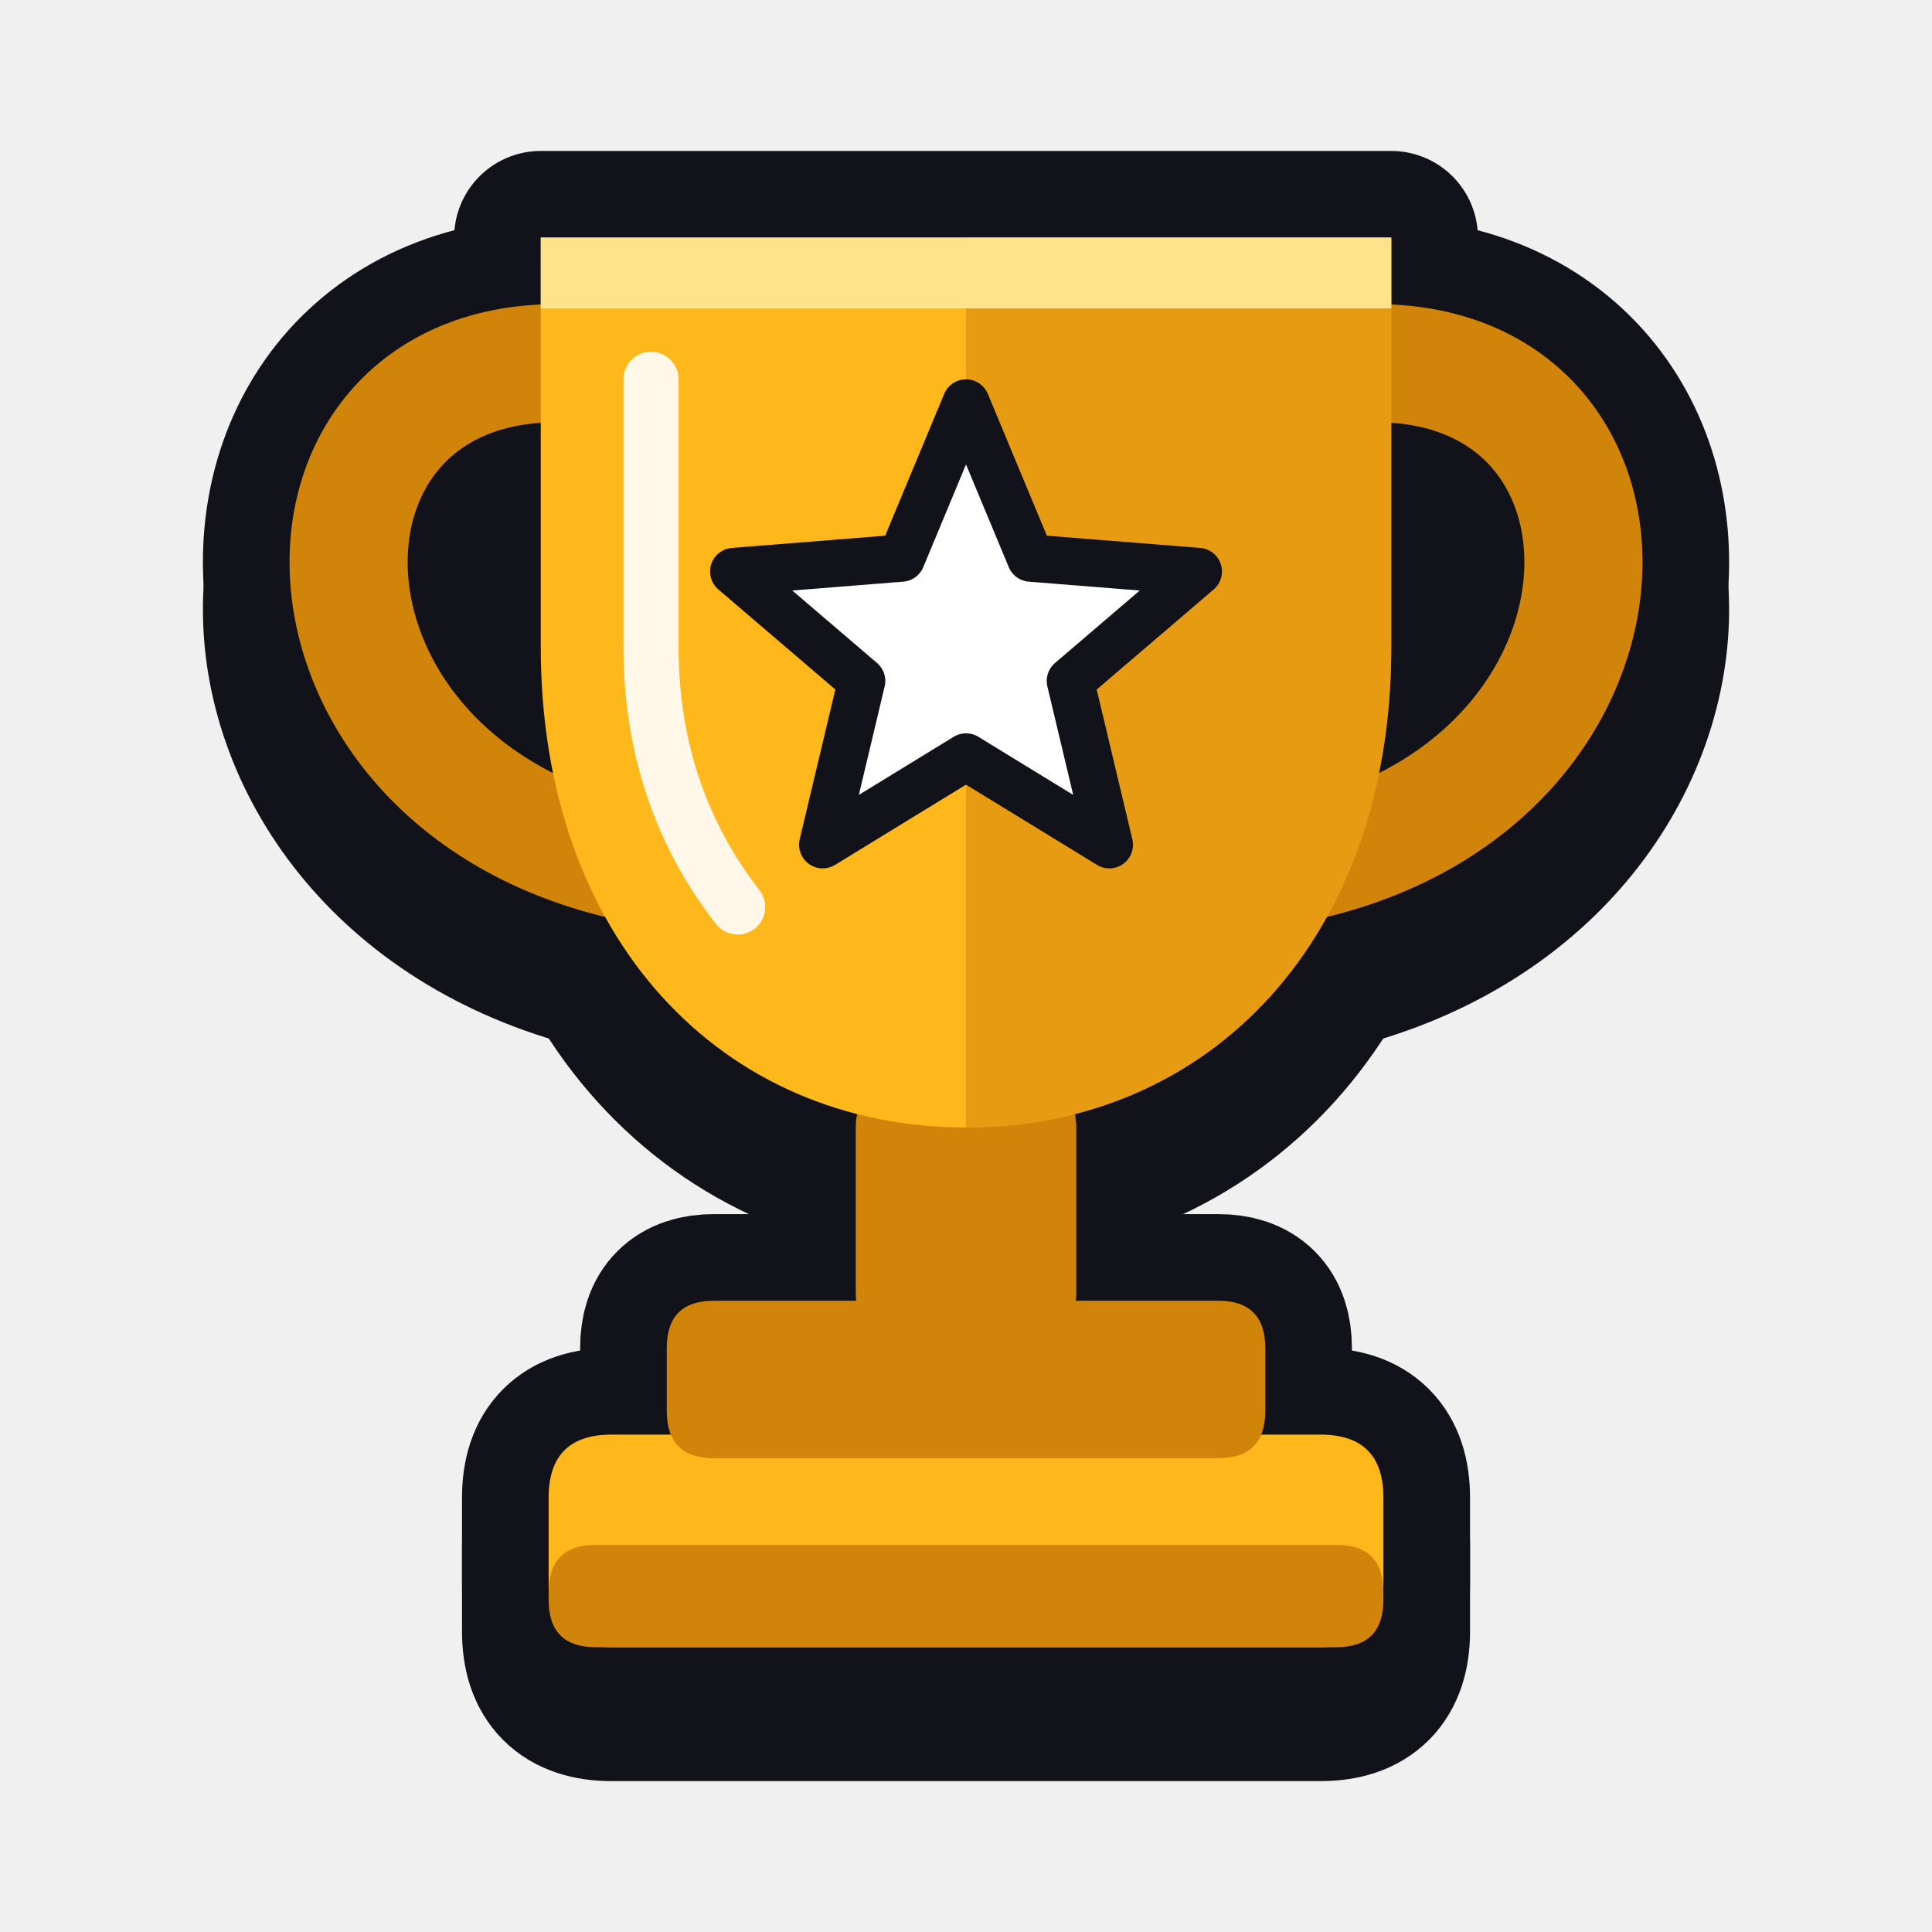
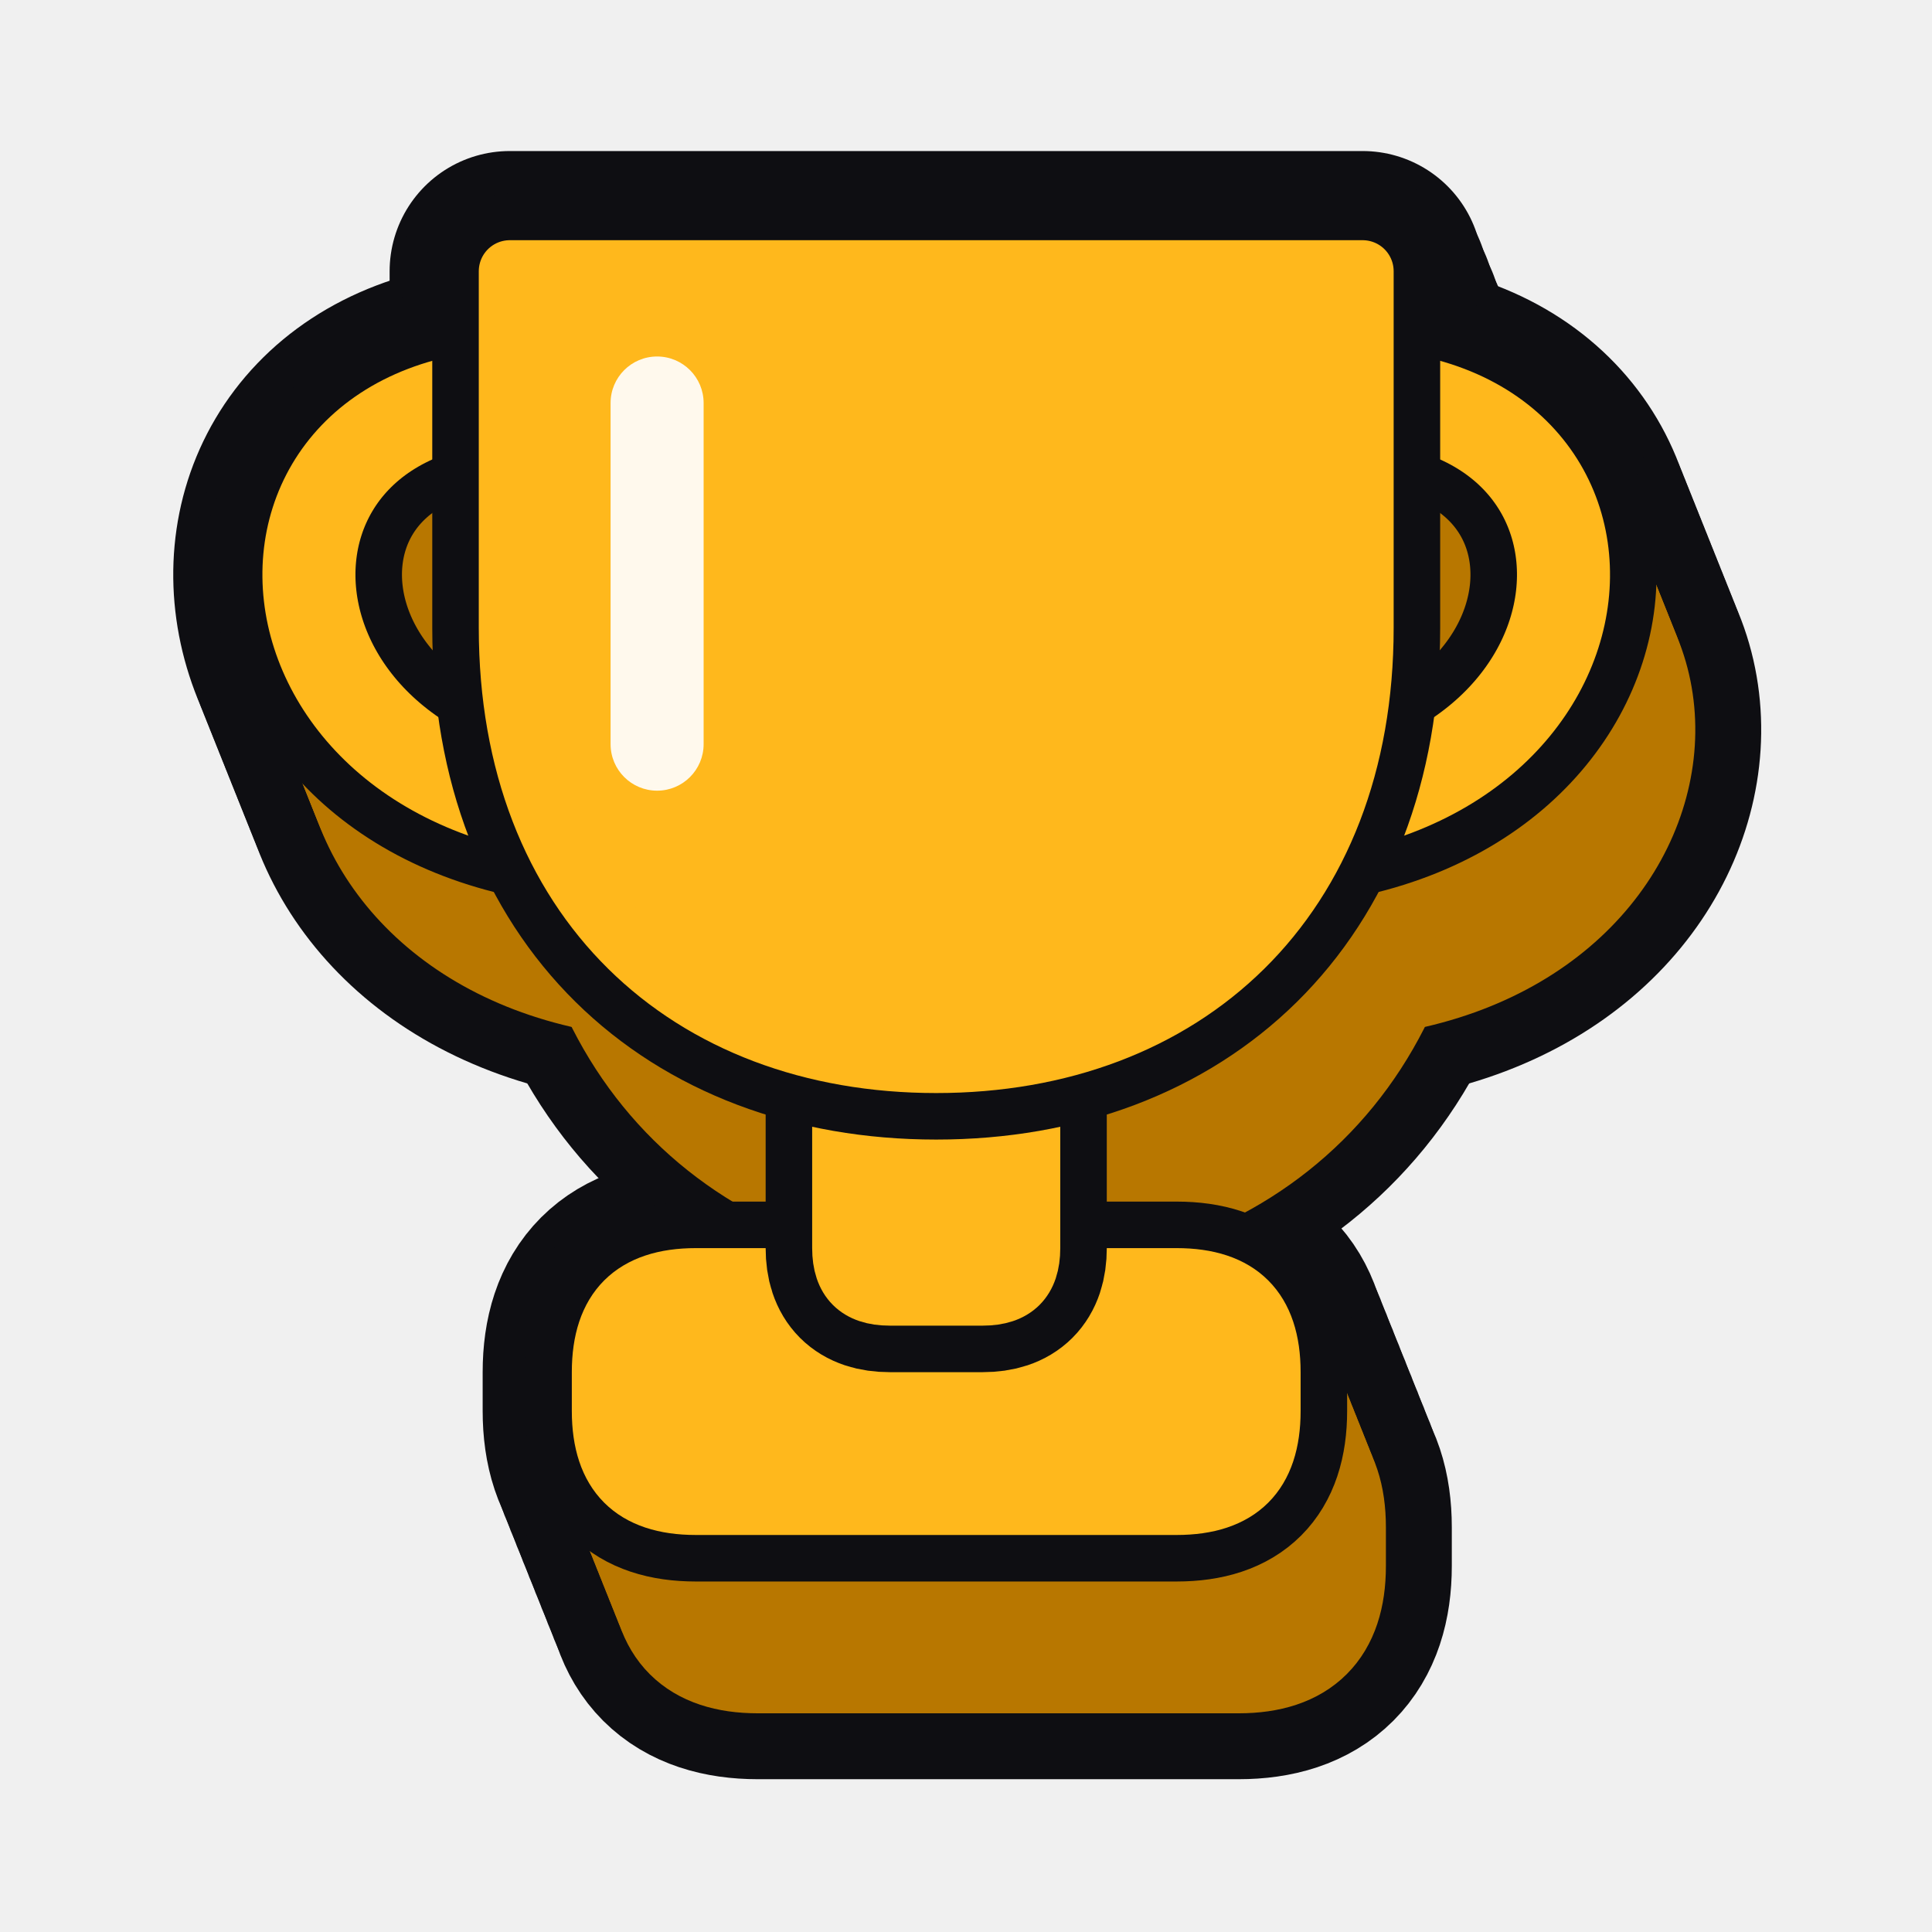
<svg xmlns="http://www.w3.org/2000/svg" viewBox="0 0 512 512" width="512" height="512">
-   <g id="fit" transform="translate(-11.13 -33.04) scale(1.0435)">
-     <g fill="#12131A" stroke="#12131A" stroke-width="44" stroke-linejoin="round" stroke-linecap="round">
-       <g transform="translate(0 12)">
-         <path d="M148 92 H364 V196 C364 270 318 318 256 318 C194 318 148 270 148 196 Z" />
-         <path d="M238 308 H274 Q284 308 284 318 V360 Q284 370 274 370 H238 Q228 370 228 360 V318 Q228 308 238 308 Z" />
-         <path d="M192 362 H320 Q332 362 332 374 V390 Q332 402 320 402 H192 Q180 402 180 390 V374 Q180 362 192 362 Z" />
-         <path d="M166 396 H346 Q362 396 362 412 V434 Q362 450 346 450 H166 Q150 450 150 434 V412 Q150 396 166 396 Z" />
-         <path d="M156 124 C76 120 78 236 178 252" fill="none" stroke-width="74" />
-         <path d="M356 124 C436 120 434 236 334 252" fill="none" stroke-width="74" />
-       </g>
-       <path d="M148 92 H364 V196 C364 270 318 318 256 318 C194 318 148 270 148 196 Z" />
-       <path d="M238 308 H274 Q284 308 284 318 V360 Q284 370 274 370 H238 Q228 370 228 360 V318 Q228 308 238 308 Z" />
-       <path d="M192 362 H320 Q332 362 332 374 V390 Q332 402 320 402 H192 Q180 402 180 390 V374 Q180 362 192 362 Z" />
-       <path d="M166 396 H346 Q362 396 362 412 V434 Q362 450 346 450 H166 Q150 450 150 434 V412 Q150 396 166 396 Z" />
-       <path d="M156 124 C76 120 78 236 178 252" fill="none" stroke-width="74" />
-       <path d="M356 124 C436 120 434 236 334 252" fill="none" stroke-width="74" />
+   <g id="fit" transform="translate(-89.07 -100.93) scale(1.3171)">
+     <g transform="translate(256 256) scale(0.78) translate(-256 -256)">
+       <g transform="translate(0.0 0)">
+         <path d="M150 128 C70 128 76 230 168 236" fill="none" stroke="#0E0E12" stroke-width="70" stroke-linejoin="round" stroke-linecap="round" />
+         <path d="M362 128 C442 128 436 230 344 236" fill="none" stroke="#0E0E12" stroke-width="70" stroke-linejoin="round" stroke-linecap="round" />
+         <path d="M194 356 H318 Q342 356 342 380 V390 Q342 414 318 414 H194 Q170 414 170 390 V380 Q170 356 194 356 Z" fill="#0E0E12" fill-rule="nonzero" stroke="#0E0E12" stroke-width="62" stroke-linejoin="round" />
+         <path d="M244 290 H268 Q280 290 280 302 V348 Q280 360 268 360 H244 Q232 360 232 348 V302 Q232 290 244 290 Z" fill="#0E0E12" fill-rule="nonzero" stroke="#0E0E12" stroke-width="62" stroke-linejoin="round" />
+         <path d="M146 96 H366 V188 C366 258 320 300 256 300 C192 300 146 258 146 188 Z" fill="#0E0E12" fill-rule="nonzero" stroke="#0E0E12" stroke-width="62" stroke-linejoin="round" />
+       </g>
+       <g transform="translate(1.6 4)">
+         <path d="M150 128 C70 128 76 230 168 236" fill="none" stroke="#0E0E12" stroke-width="70" stroke-linejoin="round" stroke-linecap="round" />
+         <path d="M362 128 C442 128 436 230 344 236" fill="none" stroke="#0E0E12" stroke-width="70" stroke-linejoin="round" stroke-linecap="round" />
+         <path d="M194 356 H318 Q342 356 342 380 V390 Q342 414 318 414 H194 Q170 414 170 390 V380 Q170 356 194 356 Z" fill="#0E0E12" fill-rule="nonzero" stroke="#0E0E12" stroke-width="62" stroke-linejoin="round" />
+         <path d="M244 290 H268 Q280 290 280 302 V348 Q280 360 268 360 H244 Q232 360 232 348 V302 Q232 290 244 290 Z" fill="#0E0E12" fill-rule="nonzero" stroke="#0E0E12" stroke-width="62" stroke-linejoin="round" />
+         <path d="M146 96 H366 V188 C366 258 320 300 256 300 C192 300 146 258 146 188 Z" fill="#0E0E12" fill-rule="nonzero" stroke="#0E0E12" stroke-width="62" stroke-linejoin="round" />
+       </g>
+       <g transform="translate(3.2 8)">
+         <path d="M150 128 C70 128 76 230 168 236" fill="none" stroke="#0E0E12" stroke-width="70" stroke-linejoin="round" stroke-linecap="round" />
+         <path d="M362 128 C442 128 436 230 344 236" fill="none" stroke="#0E0E12" stroke-width="70" stroke-linejoin="round" stroke-linecap="round" />
+         <path d="M194 356 H318 Q342 356 342 380 V390 Q342 414 318 414 H194 Q170 414 170 390 V380 Q170 356 194 356 Z" fill="#0E0E12" fill-rule="nonzero" stroke="#0E0E12" stroke-width="62" stroke-linejoin="round" />
+         <path d="M244 290 H268 Q280 290 280 302 V348 Q280 360 268 360 H244 Q232 360 232 348 V302 Q232 290 244 290 Z" fill="#0E0E12" fill-rule="nonzero" stroke="#0E0E12" stroke-width="62" stroke-linejoin="round" />
+         <path d="M146 96 H366 V188 C366 258 320 300 256 300 C192 300 146 258 146 188 Z" fill="#0E0E12" fill-rule="nonzero" stroke="#0E0E12" stroke-width="62" stroke-linejoin="round" />
+       </g>
+       <g transform="translate(4.8 12)">
+         <path d="M150 128 C70 128 76 230 168 236" fill="none" stroke="#0E0E12" stroke-width="70" stroke-linejoin="round" stroke-linecap="round" />
+         <path d="M362 128 C442 128 436 230 344 236" fill="none" stroke="#0E0E12" stroke-width="70" stroke-linejoin="round" stroke-linecap="round" />
+         <path d="M194 356 H318 Q342 356 342 380 V390 Q342 414 318 414 H194 Q170 414 170 390 V380 Q170 356 194 356 Z" fill="#0E0E12" fill-rule="nonzero" stroke="#0E0E12" stroke-width="62" stroke-linejoin="round" />
+         <path d="M244 290 H268 Q280 290 280 302 V348 Q280 360 268 360 H244 Q232 360 232 348 V302 Q232 290 244 290 Z" fill="#0E0E12" fill-rule="nonzero" stroke="#0E0E12" stroke-width="62" stroke-linejoin="round" />
+         <path d="M146 96 H366 V188 C366 258 320 300 256 300 C192 300 146 258 146 188 Z" fill="#0E0E12" fill-rule="nonzero" stroke="#0E0E12" stroke-width="62" stroke-linejoin="round" />
+       </g>
+       <g transform="translate(6.4 16)">
+         <path d="M150 128 C70 128 76 230 168 236" fill="none" stroke="#0E0E12" stroke-width="70" stroke-linejoin="round" stroke-linecap="round" />
+         <path d="M362 128 C442 128 436 230 344 236" fill="none" stroke="#0E0E12" stroke-width="70" stroke-linejoin="round" stroke-linecap="round" />
+         <path d="M194 356 H318 Q342 356 342 380 V390 Q342 414 318 414 H194 Q170 414 170 390 V380 Q170 356 194 356 Z" fill="#0E0E12" fill-rule="nonzero" stroke="#0E0E12" stroke-width="62" stroke-linejoin="round" />
+         <path d="M244 290 H268 Q280 290 280 302 V348 Q280 360 268 360 H244 Q232 360 232 348 V302 Q232 290 244 290 Z" fill="#0E0E12" fill-rule="nonzero" stroke="#0E0E12" stroke-width="62" stroke-linejoin="round" />
+         <path d="M146 96 H366 V188 C366 258 320 300 256 300 C192 300 146 258 146 188 Z" fill="#0E0E12" fill-rule="nonzero" stroke="#0E0E12" stroke-width="62" stroke-linejoin="round" />
+       </g>
+       <g transform="translate(8.0 20)">
+         <path d="M150 128 C70 128 76 230 168 236" fill="none" stroke="#0E0E12" stroke-width="70" stroke-linejoin="round" stroke-linecap="round" />
+         <path d="M362 128 C442 128 436 230 344 236" fill="none" stroke="#0E0E12" stroke-width="70" stroke-linejoin="round" stroke-linecap="round" />
+         <path d="M194 356 H318 Q342 356 342 380 V390 Q342 414 318 414 H194 Q170 414 170 390 V380 Q170 356 194 356 Z" fill="#0E0E12" fill-rule="nonzero" stroke="#0E0E12" stroke-width="62" stroke-linejoin="round" />
+         <path d="M244 290 H268 Q280 290 280 302 V348 Q280 360 268 360 H244 Q232 360 232 348 V302 Q232 290 244 290 Z" fill="#0E0E12" fill-rule="nonzero" stroke="#0E0E12" stroke-width="62" stroke-linejoin="round" />
+         <path d="M146 96 H366 V188 C366 258 320 300 256 300 C192 300 146 258 146 188 Z" fill="#0E0E12" fill-rule="nonzero" stroke="#0E0E12" stroke-width="62" stroke-linejoin="round" />
+       </g>
+       <g transform="translate(9.6 24)">
+         <path d="M150 128 C70 128 76 230 168 236" fill="none" stroke="#0E0E12" stroke-width="70" stroke-linejoin="round" stroke-linecap="round" />
+         <path d="M362 128 C442 128 436 230 344 236" fill="none" stroke="#0E0E12" stroke-width="70" stroke-linejoin="round" stroke-linecap="round" />
+         <path d="M194 356 H318 Q342 356 342 380 V390 Q342 414 318 414 H194 Q170 414 170 390 V380 Q170 356 194 356 Z" fill="#0E0E12" fill-rule="nonzero" stroke="#0E0E12" stroke-width="62" stroke-linejoin="round" />
+         <path d="M244 290 H268 Q280 290 280 302 V348 Q280 360 268 360 H244 Q232 360 232 348 V302 Q232 290 244 290 Z" fill="#0E0E12" fill-rule="nonzero" stroke="#0E0E12" stroke-width="62" stroke-linejoin="round" />
+         <path d="M146 96 H366 V188 C366 258 320 300 256 300 C192 300 146 258 146 188 Z" fill="#0E0E12" fill-rule="nonzero" stroke="#0E0E12" stroke-width="62" stroke-linejoin="round" />
+       </g>
+       <g transform="translate(11.2 28)">
+         <path d="M150 128 C70 128 76 230 168 236" fill="none" stroke="#0E0E12" stroke-width="70" stroke-linejoin="round" stroke-linecap="round" />
+         <path d="M362 128 C442 128 436 230 344 236" fill="none" stroke="#0E0E12" stroke-width="70" stroke-linejoin="round" stroke-linecap="round" />
+         <path d="M194 356 H318 Q342 356 342 380 V390 Q342 414 318 414 H194 Q170 414 170 390 V380 Q170 356 194 356 Z" fill="#0E0E12" fill-rule="nonzero" stroke="#0E0E12" stroke-width="62" stroke-linejoin="round" />
+         <path d="M244 290 H268 Q280 290 280 302 V348 Q280 360 268 360 H244 Q232 360 232 348 V302 Q232 290 244 290 Z" fill="#0E0E12" fill-rule="nonzero" stroke="#0E0E12" stroke-width="62" stroke-linejoin="round" />
+         <path d="M146 96 H366 V188 C366 258 320 300 256 300 C192 300 146 258 146 188 Z" fill="#0E0E12" fill-rule="nonzero" stroke="#0E0E12" stroke-width="62" stroke-linejoin="round" />
+       </g>
+       <g transform="translate(12.8 32)">
+         <path d="M150 128 C70 128 76 230 168 236" fill="none" stroke="#0E0E12" stroke-width="70" stroke-linejoin="round" stroke-linecap="round" />
+         <path d="M362 128 C442 128 436 230 344 236" fill="none" stroke="#0E0E12" stroke-width="70" stroke-linejoin="round" stroke-linecap="round" />
+         <path d="M194 356 H318 Q342 356 342 380 V390 Q342 414 318 414 H194 Q170 414 170 390 V380 Q170 356 194 356 Z" fill="#0E0E12" fill-rule="nonzero" stroke="#0E0E12" stroke-width="62" stroke-linejoin="round" />
+         <path d="M244 290 H268 Q280 290 280 302 V348 Q280 360 268 360 H244 Q232 360 232 348 V302 Q232 290 244 290 Z" fill="#0E0E12" fill-rule="nonzero" stroke="#0E0E12" stroke-width="62" stroke-linejoin="round" />
+         <path d="M146 96 H366 V188 C366 258 320 300 256 300 C192 300 146 258 146 188 Z" fill="#0E0E12" fill-rule="nonzero" stroke="#0E0E12" stroke-width="62" stroke-linejoin="round" />
+       </g>
+       <g transform="translate(14.4 36)">
+         <path d="M150 128 C70 128 76 230 168 236" fill="none" stroke="#0E0E12" stroke-width="70" stroke-linejoin="round" stroke-linecap="round" />
+         <path d="M362 128 C442 128 436 230 344 236" fill="none" stroke="#0E0E12" stroke-width="70" stroke-linejoin="round" stroke-linecap="round" />
+         <path d="M194 356 H318 Q342 356 342 380 V390 Q342 414 318 414 H194 Q170 414 170 390 V380 Q170 356 194 356 Z" fill="#0E0E12" fill-rule="nonzero" stroke="#0E0E12" stroke-width="62" stroke-linejoin="round" />
+         <path d="M244 290 H268 Q280 290 280 302 V348 Q280 360 268 360 H244 Q232 360 232 348 V302 Q232 290 244 290 Z" fill="#0E0E12" fill-rule="nonzero" stroke="#0E0E12" stroke-width="62" stroke-linejoin="round" />
+         <path d="M146 96 H366 V188 C366 258 320 300 256 300 C192 300 146 258 146 188 Z" fill="#0E0E12" fill-rule="nonzero" stroke="#0E0E12" stroke-width="62" stroke-linejoin="round" />
+       </g>
+       <g transform="translate(16.0 40)">
+         <path d="M150 128 C70 128 76 230 168 236" fill="none" stroke="#0E0E12" stroke-width="70" stroke-linejoin="round" stroke-linecap="round" />
+         <path d="M362 128 C442 128 436 230 344 236" fill="none" stroke="#0E0E12" stroke-width="70" stroke-linejoin="round" stroke-linecap="round" />
+         <path d="M194 356 H318 Q342 356 342 380 V390 Q342 414 318 414 H194 Q170 414 170 390 V380 Q170 356 194 356 Z" fill="#0E0E12" fill-rule="nonzero" stroke="#0E0E12" stroke-width="62" stroke-linejoin="round" />
+         <path d="M244 290 H268 Q280 290 280 302 V348 Q280 360 268 360 H244 Q232 360 232 348 V302 Q232 290 244 290 Z" fill="#0E0E12" fill-rule="nonzero" stroke="#0E0E12" stroke-width="62" stroke-linejoin="round" />
+         <path d="M146 96 H366 V188 C366 258 320 300 256 300 C192 300 146 258 146 188 Z" fill="#0E0E12" fill-rule="nonzero" stroke="#0E0E12" stroke-width="62" stroke-linejoin="round" />
+       </g>
+       <g transform="translate(16.0 40)">
+         <path d="M150 128 C70 128 76 230 168 236" fill="none" stroke="#B87700" stroke-width="36" stroke-linejoin="round" stroke-linecap="round" />
+         <path d="M362 128 C442 128 436 230 344 236" fill="none" stroke="#B87700" stroke-width="36" stroke-linejoin="round" stroke-linecap="round" />
+         <path d="M194 356 H318 Q342 356 342 380 V390 Q342 414 318 414 H194 Q170 414 170 390 V380 Q170 356 194 356 Z" fill="#B87700" fill-rule="nonzero" stroke="#B87700" stroke-width="28" stroke-linejoin="round" />
+         <path d="M244 290 H268 Q280 290 280 302 V348 Q280 360 268 360 H244 Q232 360 232 348 V302 Q232 290 244 290 Z" fill="#B87700" fill-rule="nonzero" stroke="#B87700" stroke-width="28" stroke-linejoin="round" />
+         <path d="M146 96 H366 V188 C366 258 320 300 256 300 C192 300 146 258 146 188 Z" fill="#B87700" fill-rule="nonzero" stroke="#B87700" stroke-width="28" stroke-linejoin="round" />
+       </g>
+       <g transform="translate(15.2 38)">
+         <path d="M150 128 C70 128 76 230 168 236" fill="none" stroke="#B87700" stroke-width="36" stroke-linejoin="round" stroke-linecap="round" />
+         <path d="M362 128 C442 128 436 230 344 236" fill="none" stroke="#B87700" stroke-width="36" stroke-linejoin="round" stroke-linecap="round" />
+         <path d="M194 356 H318 Q342 356 342 380 V390 Q342 414 318 414 H194 Q170 414 170 390 V380 Q170 356 194 356 Z" fill="#B87700" fill-rule="nonzero" stroke="#B87700" stroke-width="28" stroke-linejoin="round" />
+         <path d="M244 290 H268 Q280 290 280 302 V348 Q280 360 268 360 H244 Q232 360 232 348 V302 Q232 290 244 290 Z" fill="#B87700" fill-rule="nonzero" stroke="#B87700" stroke-width="28" stroke-linejoin="round" />
+         <path d="M146 96 H366 V188 C366 258 320 300 256 300 C192 300 146 258 146 188 Z" fill="#B87700" fill-rule="nonzero" stroke="#B87700" stroke-width="28" stroke-linejoin="round" />
+       </g>
+       <g transform="translate(14.4 36)">
+         <path d="M150 128 C70 128 76 230 168 236" fill="none" stroke="#B87700" stroke-width="36" stroke-linejoin="round" stroke-linecap="round" />
+         <path d="M362 128 C442 128 436 230 344 236" fill="none" stroke="#B87700" stroke-width="36" stroke-linejoin="round" stroke-linecap="round" />
+         <path d="M194 356 H318 Q342 356 342 380 V390 Q342 414 318 414 H194 Q170 414 170 390 V380 Q170 356 194 356 Z" fill="#B87700" fill-rule="nonzero" stroke="#B87700" stroke-width="28" stroke-linejoin="round" />
+         <path d="M244 290 H268 Q280 290 280 302 V348 Q280 360 268 360 H244 Q232 360 232 348 V302 Q232 290 244 290 Z" fill="#B87700" fill-rule="nonzero" stroke="#B87700" stroke-width="28" stroke-linejoin="round" />
+         <path d="M146 96 H366 V188 C366 258 320 300 256 300 C192 300 146 258 146 188 Z" fill="#B87700" fill-rule="nonzero" stroke="#B87700" stroke-width="28" stroke-linejoin="round" />
+       </g>
+       <g transform="translate(13.6 34)">
+         <path d="M150 128 C70 128 76 230 168 236" fill="none" stroke="#B87700" stroke-width="36" stroke-linejoin="round" stroke-linecap="round" />
+         <path d="M362 128 C442 128 436 230 344 236" fill="none" stroke="#B87700" stroke-width="36" stroke-linejoin="round" stroke-linecap="round" />
+         <path d="M194 356 H318 Q342 356 342 380 V390 Q342 414 318 414 H194 Q170 414 170 390 V380 Q170 356 194 356 Z" fill="#B87700" fill-rule="nonzero" stroke="#B87700" stroke-width="28" stroke-linejoin="round" />
+         <path d="M244 290 H268 Q280 290 280 302 V348 Q280 360 268 360 H244 Q232 360 232 348 V302 Q232 290 244 290 Z" fill="#B87700" fill-rule="nonzero" stroke="#B87700" stroke-width="28" stroke-linejoin="round" />
+         <path d="M146 96 H366 V188 C366 258 320 300 256 300 C192 300 146 258 146 188 Z" fill="#B87700" fill-rule="nonzero" stroke="#B87700" stroke-width="28" stroke-linejoin="round" />
+       </g>
+       <g transform="translate(12.8 32)">
+         <path d="M150 128 C70 128 76 230 168 236" fill="none" stroke="#B87700" stroke-width="36" stroke-linejoin="round" stroke-linecap="round" />
+         <path d="M362 128 C442 128 436 230 344 236" fill="none" stroke="#B87700" stroke-width="36" stroke-linejoin="round" stroke-linecap="round" />
+         <path d="M194 356 H318 Q342 356 342 380 V390 Q342 414 318 414 H194 Q170 414 170 390 V380 Q170 356 194 356 Z" fill="#B87700" fill-rule="nonzero" stroke="#B87700" stroke-width="28" stroke-linejoin="round" />
+         <path d="M244 290 H268 Q280 290 280 302 V348 Q280 360 268 360 H244 Q232 360 232 348 V302 Q232 290 244 290 Z" fill="#B87700" fill-rule="nonzero" stroke="#B87700" stroke-width="28" stroke-linejoin="round" />
+         <path d="M146 96 H366 V188 C366 258 320 300 256 300 C192 300 146 258 146 188 Z" fill="#B87700" fill-rule="nonzero" stroke="#B87700" stroke-width="28" stroke-linejoin="round" />
+       </g>
+       <g transform="translate(12.0 30)">
+         <path d="M150 128 C70 128 76 230 168 236" fill="none" stroke="#B87700" stroke-width="36" stroke-linejoin="round" stroke-linecap="round" />
+         <path d="M362 128 C442 128 436 230 344 236" fill="none" stroke="#B87700" stroke-width="36" stroke-linejoin="round" stroke-linecap="round" />
+         <path d="M194 356 H318 Q342 356 342 380 V390 Q342 414 318 414 H194 Q170 414 170 390 V380 Q170 356 194 356 Z" fill="#B87700" fill-rule="nonzero" stroke="#B87700" stroke-width="28" stroke-linejoin="round" />
+         <path d="M244 290 H268 Q280 290 280 302 V348 Q280 360 268 360 H244 Q232 360 232 348 V302 Q232 290 244 290 Z" fill="#B87700" fill-rule="nonzero" stroke="#B87700" stroke-width="28" stroke-linejoin="round" />
+         <path d="M146 96 H366 V188 C366 258 320 300 256 300 C192 300 146 258 146 188 Z" fill="#B87700" fill-rule="nonzero" stroke="#B87700" stroke-width="28" stroke-linejoin="round" />
+       </g>
+       <g transform="translate(11.2 28)">
+         <path d="M150 128 C70 128 76 230 168 236" fill="none" stroke="#B87700" stroke-width="36" stroke-linejoin="round" stroke-linecap="round" />
+         <path d="M362 128 C442 128 436 230 344 236" fill="none" stroke="#B87700" stroke-width="36" stroke-linejoin="round" stroke-linecap="round" />
+         <path d="M194 356 H318 Q342 356 342 380 V390 Q342 414 318 414 H194 Q170 414 170 390 V380 Q170 356 194 356 Z" fill="#B87700" fill-rule="nonzero" stroke="#B87700" stroke-width="28" stroke-linejoin="round" />
+         <path d="M244 290 H268 Q280 290 280 302 V348 Q280 360 268 360 H244 Q232 360 232 348 V302 Q232 290 244 290 Z" fill="#B87700" fill-rule="nonzero" stroke="#B87700" stroke-width="28" stroke-linejoin="round" />
+         <path d="M146 96 H366 V188 C366 258 320 300 256 300 C192 300 146 258 146 188 Z" fill="#B87700" fill-rule="nonzero" stroke="#B87700" stroke-width="28" stroke-linejoin="round" />
+       </g>
+       <g transform="translate(10.4 26)">
+         <path d="M150 128 C70 128 76 230 168 236" fill="none" stroke="#B87700" stroke-width="36" stroke-linejoin="round" stroke-linecap="round" />
+         <path d="M362 128 C442 128 436 230 344 236" fill="none" stroke="#B87700" stroke-width="36" stroke-linejoin="round" stroke-linecap="round" />
+         <path d="M194 356 H318 Q342 356 342 380 V390 Q342 414 318 414 H194 Q170 414 170 390 V380 Q170 356 194 356 Z" fill="#B87700" fill-rule="nonzero" stroke="#B87700" stroke-width="28" stroke-linejoin="round" />
+         <path d="M244 290 H268 Q280 290 280 302 V348 Q280 360 268 360 H244 Q232 360 232 348 V302 Q232 290 244 290 Z" fill="#B87700" fill-rule="nonzero" stroke="#B87700" stroke-width="28" stroke-linejoin="round" />
+         <path d="M146 96 H366 V188 C366 258 320 300 256 300 C192 300 146 258 146 188 Z" fill="#B87700" fill-rule="nonzero" stroke="#B87700" stroke-width="28" stroke-linejoin="round" />
+       </g>
+       <g transform="translate(9.6 24)">
+         <path d="M150 128 C70 128 76 230 168 236" fill="none" stroke="#B87700" stroke-width="36" stroke-linejoin="round" stroke-linecap="round" />
+         <path d="M362 128 C442 128 436 230 344 236" fill="none" stroke="#B87700" stroke-width="36" stroke-linejoin="round" stroke-linecap="round" />
+         <path d="M194 356 H318 Q342 356 342 380 V390 Q342 414 318 414 H194 Q170 414 170 390 V380 Q170 356 194 356 Z" fill="#B87700" fill-rule="nonzero" stroke="#B87700" stroke-width="28" stroke-linejoin="round" />
+         <path d="M244 290 H268 Q280 290 280 302 V348 Q280 360 268 360 H244 Q232 360 232 348 V302 Q232 290 244 290 Z" fill="#B87700" fill-rule="nonzero" stroke="#B87700" stroke-width="28" stroke-linejoin="round" />
+         <path d="M146 96 H366 V188 C366 258 320 300 256 300 C192 300 146 258 146 188 Z" fill="#B87700" fill-rule="nonzero" stroke="#B87700" stroke-width="28" stroke-linejoin="round" />
+       </g>
+       <g transform="translate(8.8 22)">
+         <path d="M150 128 C70 128 76 230 168 236" fill="none" stroke="#B87700" stroke-width="36" stroke-linejoin="round" stroke-linecap="round" />
+         <path d="M362 128 C442 128 436 230 344 236" fill="none" stroke="#B87700" stroke-width="36" stroke-linejoin="round" stroke-linecap="round" />
+         <path d="M194 356 H318 Q342 356 342 380 V390 Q342 414 318 414 H194 Q170 414 170 390 V380 Q170 356 194 356 Z" fill="#B87700" fill-rule="nonzero" stroke="#B87700" stroke-width="28" stroke-linejoin="round" />
+         <path d="M244 290 H268 Q280 290 280 302 V348 Q280 360 268 360 H244 Q232 360 232 348 V302 Q232 290 244 290 Z" fill="#B87700" fill-rule="nonzero" stroke="#B87700" stroke-width="28" stroke-linejoin="round" />
+         <path d="M146 96 H366 V188 C366 258 320 300 256 300 C192 300 146 258 146 188 Z" fill="#B87700" fill-rule="nonzero" stroke="#B87700" stroke-width="28" stroke-linejoin="round" />
+       </g>
+       <g transform="translate(8.0 20)">
+         <path d="M150 128 C70 128 76 230 168 236" fill="none" stroke="#B87700" stroke-width="36" stroke-linejoin="round" stroke-linecap="round" />
+         <path d="M362 128 C442 128 436 230 344 236" fill="none" stroke="#B87700" stroke-width="36" stroke-linejoin="round" stroke-linecap="round" />
+         <path d="M194 356 H318 Q342 356 342 380 V390 Q342 414 318 414 H194 Q170 414 170 390 V380 Q170 356 194 356 Z" fill="#B87700" fill-rule="nonzero" stroke="#B87700" stroke-width="28" stroke-linejoin="round" />
+         <path d="M244 290 H268 Q280 290 280 302 V348 Q280 360 268 360 H244 Q232 360 232 348 V302 Q232 290 244 290 Z" fill="#B87700" fill-rule="nonzero" stroke="#B87700" stroke-width="28" stroke-linejoin="round" />
+         <path d="M146 96 H366 V188 C366 258 320 300 256 300 C192 300 146 258 146 188 Z" fill="#B87700" fill-rule="nonzero" stroke="#B87700" stroke-width="28" stroke-linejoin="round" />
+       </g>
+       <g transform="translate(7.2 18)">
+         <path d="M150 128 C70 128 76 230 168 236" fill="none" stroke="#B87700" stroke-width="36" stroke-linejoin="round" stroke-linecap="round" />
+         <path d="M362 128 C442 128 436 230 344 236" fill="none" stroke="#B87700" stroke-width="36" stroke-linejoin="round" stroke-linecap="round" />
+         <path d="M194 356 H318 Q342 356 342 380 V390 Q342 414 318 414 H194 Q170 414 170 390 V380 Q170 356 194 356 Z" fill="#B87700" fill-rule="nonzero" stroke="#B87700" stroke-width="28" stroke-linejoin="round" />
+         <path d="M244 290 H268 Q280 290 280 302 V348 Q280 360 268 360 H244 Q232 360 232 348 V302 Q232 290 244 290 Z" fill="#B87700" fill-rule="nonzero" stroke="#B87700" stroke-width="28" stroke-linejoin="round" />
+         <path d="M146 96 H366 V188 C366 258 320 300 256 300 C192 300 146 258 146 188 Z" fill="#B87700" fill-rule="nonzero" stroke="#B87700" stroke-width="28" stroke-linejoin="round" />
+       </g>
+       <g transform="translate(6.4 16)">
+         <path d="M150 128 C70 128 76 230 168 236" fill="none" stroke="#B87700" stroke-width="36" stroke-linejoin="round" stroke-linecap="round" />
+         <path d="M362 128 C442 128 436 230 344 236" fill="none" stroke="#B87700" stroke-width="36" stroke-linejoin="round" stroke-linecap="round" />
+         <path d="M194 356 H318 Q342 356 342 380 V390 Q342 414 318 414 H194 Q170 414 170 390 V380 Q170 356 194 356 Z" fill="#B87700" fill-rule="nonzero" stroke="#B87700" stroke-width="28" stroke-linejoin="round" />
+         <path d="M244 290 H268 Q280 290 280 302 V348 Q280 360 268 360 H244 Q232 360 232 348 V302 Q232 290 244 290 Z" fill="#B87700" fill-rule="nonzero" stroke="#B87700" stroke-width="28" stroke-linejoin="round" />
+         <path d="M146 96 H366 V188 C366 258 320 300 256 300 C192 300 146 258 146 188 Z" fill="#B87700" fill-rule="nonzero" stroke="#B87700" stroke-width="28" stroke-linejoin="round" />
+       </g>
+       <g transform="translate(5.6 14)">
+         <path d="M150 128 C70 128 76 230 168 236" fill="none" stroke="#B87700" stroke-width="36" stroke-linejoin="round" stroke-linecap="round" />
+         <path d="M362 128 C442 128 436 230 344 236" fill="none" stroke="#B87700" stroke-width="36" stroke-linejoin="round" stroke-linecap="round" />
+         <path d="M194 356 H318 Q342 356 342 380 V390 Q342 414 318 414 H194 Q170 414 170 390 V380 Q170 356 194 356 Z" fill="#B87700" fill-rule="nonzero" stroke="#B87700" stroke-width="28" stroke-linejoin="round" />
+         <path d="M244 290 H268 Q280 290 280 302 V348 Q280 360 268 360 H244 Q232 360 232 348 V302 Q232 290 244 290 Z" fill="#B87700" fill-rule="nonzero" stroke="#B87700" stroke-width="28" stroke-linejoin="round" />
+         <path d="M146 96 H366 V188 C366 258 320 300 256 300 C192 300 146 258 146 188 Z" fill="#B87700" fill-rule="nonzero" stroke="#B87700" stroke-width="28" stroke-linejoin="round" />
+       </g>
+       <g transform="translate(4.8 12)">
+         <path d="M150 128 C70 128 76 230 168 236" fill="none" stroke="#B87700" stroke-width="36" stroke-linejoin="round" stroke-linecap="round" />
+         <path d="M362 128 C442 128 436 230 344 236" fill="none" stroke="#B87700" stroke-width="36" stroke-linejoin="round" stroke-linecap="round" />
+         <path d="M194 356 H318 Q342 356 342 380 V390 Q342 414 318 414 H194 Q170 414 170 390 V380 Q170 356 194 356 Z" fill="#B87700" fill-rule="nonzero" stroke="#B87700" stroke-width="28" stroke-linejoin="round" />
+         <path d="M244 290 H268 Q280 290 280 302 V348 Q280 360 268 360 H244 Q232 360 232 348 V302 Q232 290 244 290 Z" fill="#B87700" fill-rule="nonzero" stroke="#B87700" stroke-width="28" stroke-linejoin="round" />
+         <path d="M146 96 H366 V188 C366 258 320 300 256 300 C192 300 146 258 146 188 Z" fill="#B87700" fill-rule="nonzero" stroke="#B87700" stroke-width="28" stroke-linejoin="round" />
+       </g>
+       <g transform="translate(4.0 10)">
+         <path d="M150 128 C70 128 76 230 168 236" fill="none" stroke="#B87700" stroke-width="36" stroke-linejoin="round" stroke-linecap="round" />
+         <path d="M362 128 C442 128 436 230 344 236" fill="none" stroke="#B87700" stroke-width="36" stroke-linejoin="round" stroke-linecap="round" />
+         <path d="M194 356 H318 Q342 356 342 380 V390 Q342 414 318 414 H194 Q170 414 170 390 V380 Q170 356 194 356 Z" fill="#B87700" fill-rule="nonzero" stroke="#B87700" stroke-width="28" stroke-linejoin="round" />
+         <path d="M244 290 H268 Q280 290 280 302 V348 Q280 360 268 360 H244 Q232 360 232 348 V302 Q232 290 244 290 Z" fill="#B87700" fill-rule="nonzero" stroke="#B87700" stroke-width="28" stroke-linejoin="round" />
+         <path d="M146 96 H366 V188 C366 258 320 300 256 300 C192 300 146 258 146 188 Z" fill="#B87700" fill-rule="nonzero" stroke="#B87700" stroke-width="28" stroke-linejoin="round" />
+       </g>
+       <g transform="translate(3.2 8)">
+         <path d="M150 128 C70 128 76 230 168 236" fill="none" stroke="#B87700" stroke-width="36" stroke-linejoin="round" stroke-linecap="round" />
+         <path d="M362 128 C442 128 436 230 344 236" fill="none" stroke="#B87700" stroke-width="36" stroke-linejoin="round" stroke-linecap="round" />
+         <path d="M194 356 H318 Q342 356 342 380 V390 Q342 414 318 414 H194 Q170 414 170 390 V380 Q170 356 194 356 Z" fill="#B87700" fill-rule="nonzero" stroke="#B87700" stroke-width="28" stroke-linejoin="round" />
+         <path d="M244 290 H268 Q280 290 280 302 V348 Q280 360 268 360 H244 Q232 360 232 348 V302 Q232 290 244 290 Z" fill="#B87700" fill-rule="nonzero" stroke="#B87700" stroke-width="28" stroke-linejoin="round" />
+         <path d="M146 96 H366 V188 C366 258 320 300 256 300 C192 300 146 258 146 188 Z" fill="#B87700" fill-rule="nonzero" stroke="#B87700" stroke-width="28" stroke-linejoin="round" />
+       </g>
+       <g transform="translate(2.4 6)">
+         <path d="M150 128 C70 128 76 230 168 236" fill="none" stroke="#B87700" stroke-width="36" stroke-linejoin="round" stroke-linecap="round" />
+         <path d="M362 128 C442 128 436 230 344 236" fill="none" stroke="#B87700" stroke-width="36" stroke-linejoin="round" stroke-linecap="round" />
+         <path d="M194 356 H318 Q342 356 342 380 V390 Q342 414 318 414 H194 Q170 414 170 390 V380 Q170 356 194 356 Z" fill="#B87700" fill-rule="nonzero" stroke="#B87700" stroke-width="28" stroke-linejoin="round" />
+         <path d="M244 290 H268 Q280 290 280 302 V348 Q280 360 268 360 H244 Q232 360 232 348 V302 Q232 290 244 290 Z" fill="#B87700" fill-rule="nonzero" stroke="#B87700" stroke-width="28" stroke-linejoin="round" />
+         <path d="M146 96 H366 V188 C366 258 320 300 256 300 C192 300 146 258 146 188 Z" fill="#B87700" fill-rule="nonzero" stroke="#B87700" stroke-width="28" stroke-linejoin="round" />
+       </g>
+       <g transform="translate(1.6 4)">
+         <path d="M150 128 C70 128 76 230 168 236" fill="none" stroke="#B87700" stroke-width="36" stroke-linejoin="round" stroke-linecap="round" />
+         <path d="M362 128 C442 128 436 230 344 236" fill="none" stroke="#B87700" stroke-width="36" stroke-linejoin="round" stroke-linecap="round" />
+         <path d="M194 356 H318 Q342 356 342 380 V390 Q342 414 318 414 H194 Q170 414 170 390 V380 Q170 356 194 356 Z" fill="#B87700" fill-rule="nonzero" stroke="#B87700" stroke-width="28" stroke-linejoin="round" />
+         <path d="M244 290 H268 Q280 290 280 302 V348 Q280 360 268 360 H244 Q232 360 232 348 V302 Q232 290 244 290 Z" fill="#B87700" fill-rule="nonzero" stroke="#B87700" stroke-width="28" stroke-linejoin="round" />
+         <path d="M146 96 H366 V188 C366 258 320 300 256 300 C192 300 146 258 146 188 Z" fill="#B87700" fill-rule="nonzero" stroke="#B87700" stroke-width="28" stroke-linejoin="round" />
+       </g>
+       <g transform="translate(0.8 2)">
+         <path d="M150 128 C70 128 76 230 168 236" fill="none" stroke="#B87700" stroke-width="36" stroke-linejoin="round" stroke-linecap="round" />
+         <path d="M362 128 C442 128 436 230 344 236" fill="none" stroke="#B87700" stroke-width="36" stroke-linejoin="round" stroke-linecap="round" />
+         <path d="M194 356 H318 Q342 356 342 380 V390 Q342 414 318 414 H194 Q170 414 170 390 V380 Q170 356 194 356 Z" fill="#B87700" fill-rule="nonzero" stroke="#B87700" stroke-width="28" stroke-linejoin="round" />
+         <path d="M244 290 H268 Q280 290 280 302 V348 Q280 360 268 360 H244 Q232 360 232 348 V302 Q232 290 244 290 Z" fill="#B87700" fill-rule="nonzero" stroke="#B87700" stroke-width="28" stroke-linejoin="round" />
+         <path d="M146 96 H366 V188 C366 258 320 300 256 300 C192 300 146 258 146 188 Z" fill="#B87700" fill-rule="nonzero" stroke="#B87700" stroke-width="28" stroke-linejoin="round" />
+       </g>
+       <path d="M150 128 C70 128 76 230 168 236" fill="none" stroke="#0E0E12" stroke-width="48" stroke-linejoin="round" stroke-linecap="round" />
+       <path d="M150 128 C70 128 76 230 168 236" fill="none" stroke="#FFB81C" stroke-width="24" stroke-linejoin="round" stroke-linecap="round" />
+       <path d="M362 128 C442 128 436 230 344 236" fill="none" stroke="#0E0E12" stroke-width="48" stroke-linejoin="round" stroke-linecap="round" />
+       <path d="M362 128 C442 128 436 230 344 236" fill="none" stroke="#FFB81C" stroke-width="24" stroke-linejoin="round" stroke-linecap="round" />
+       <path d="M194 356 H318 Q342 356 342 380 V390 Q342 414 318 414 H194 Q170 414 170 390 V380 Q170 356 194 356 Z" fill="#0E0E12" fill-rule="nonzero" stroke="#0E0E12" stroke-width="40" stroke-linejoin="round" />
+       <path d="M194 356 H318 Q342 356 342 380 V390 Q342 414 318 414 H194 Q170 414 170 390 V380 Q170 356 194 356 Z" fill="#FFB81C" fill-rule="nonzero" stroke="#FFB81C" stroke-width="16" stroke-linejoin="round" />
+       <path d="M244 290 H268 Q280 290 280 302 V348 Q280 360 268 360 H244 Q232 360 232 348 V302 Q232 290 244 290 Z" fill="#0E0E12" fill-rule="nonzero" stroke="#0E0E12" stroke-width="40" stroke-linejoin="round" />
+       <path d="M244 290 H268 Q280 290 280 302 V348 Q280 360 268 360 H244 Q232 360 232 348 V302 Q232 290 244 290 Z" fill="#FFB81C" fill-rule="nonzero" stroke="#FFB81C" stroke-width="16" stroke-linejoin="round" />
+       <path d="M146 96 H366 V188 C366 258 320 300 256 300 C192 300 146 258 146 188 Z" fill="#0E0E12" fill-rule="nonzero" stroke="#0E0E12" stroke-width="40" stroke-linejoin="round" />
+       <path d="M146 96 H366 V188 C366 258 320 300 256 300 C192 300 146 258 146 188 Z" fill="#FFB81C" fill-rule="nonzero" stroke="#FFB81C" stroke-width="16" stroke-linejoin="round" />
+       <rect x="172" y="118" width="24" height="112" rx="12.0" fill="#FFFFFF" opacity="0.92" />
    </g>
-     <defs>
-       <clipPath id="cp">
-         <path d="M148 92 H364 V196 C364 270 318 318 256 318 C194 318 148 270 148 196 Z" />
-       </clipPath>
-     </defs>
-     <path d="M156 124 C76 120 78 236 178 252" fill="none" stroke="#D1840A" stroke-width="30" stroke-linecap="round" />
-     <path d="M356 124 C436 120 434 236 334 252" fill="none" stroke="#D1840A" stroke-width="30" stroke-linecap="round" />
-     <path d="M238 308 H274 Q284 308 284 318 V360 Q284 370 274 370 H238 Q228 370 228 360 V318 Q228 308 238 308 Z" fill="#D1840A" />
-     <path d="M166 396 H346 Q362 396 362 412 V434 Q362 450 346 450 H166 Q150 450 150 434 V412 Q150 396 166 396 Z" fill="#FFB81C" />
-     <path d="M162 424 H350 Q362 424 362 436 V438 Q362 450 350 450 H162 Q150 450 150 438 V436 Q150 424 162 424 Z" fill="#D1840A" />
-     <path d="M192 362 H320 Q332 362 332 374 V390 Q332 402 320 402 H192 Q180 402 180 390 V374 Q180 362 192 362 Z" fill="#D1840A" />
-     <path d="M148 92 H364 V196 C364 270 318 318 256 318 C194 318 148 270 148 196 Z" fill="#FFB81C" />
-     <g clip-path="url(#cp)">
-       <rect x="256" y="80" width="130" height="260" fill="#D1840A" opacity="0.55" />
-       <rect x="140" y="88" width="240" height="22" fill="#FFE38A" />
-     </g>
-     <path d="M256.0 134.0 L272.4 173.4 L315.0 176.8 L282.5 204.6 L292.4 246.2 L256.0 223.9 L219.6 246.2 L229.5 204.6 L197.0 176.8 L239.6 173.4 Z" fill="#FFFFFF" stroke="#12131A" stroke-width="12" stroke-linejoin="round" />
-     <path d="M176 128 V196 C176 222 184 244 198 262" fill="none" stroke="#FFFFFF" stroke-width="14" stroke-linecap="round" opacity="0.9" />
  </g>
</svg>
